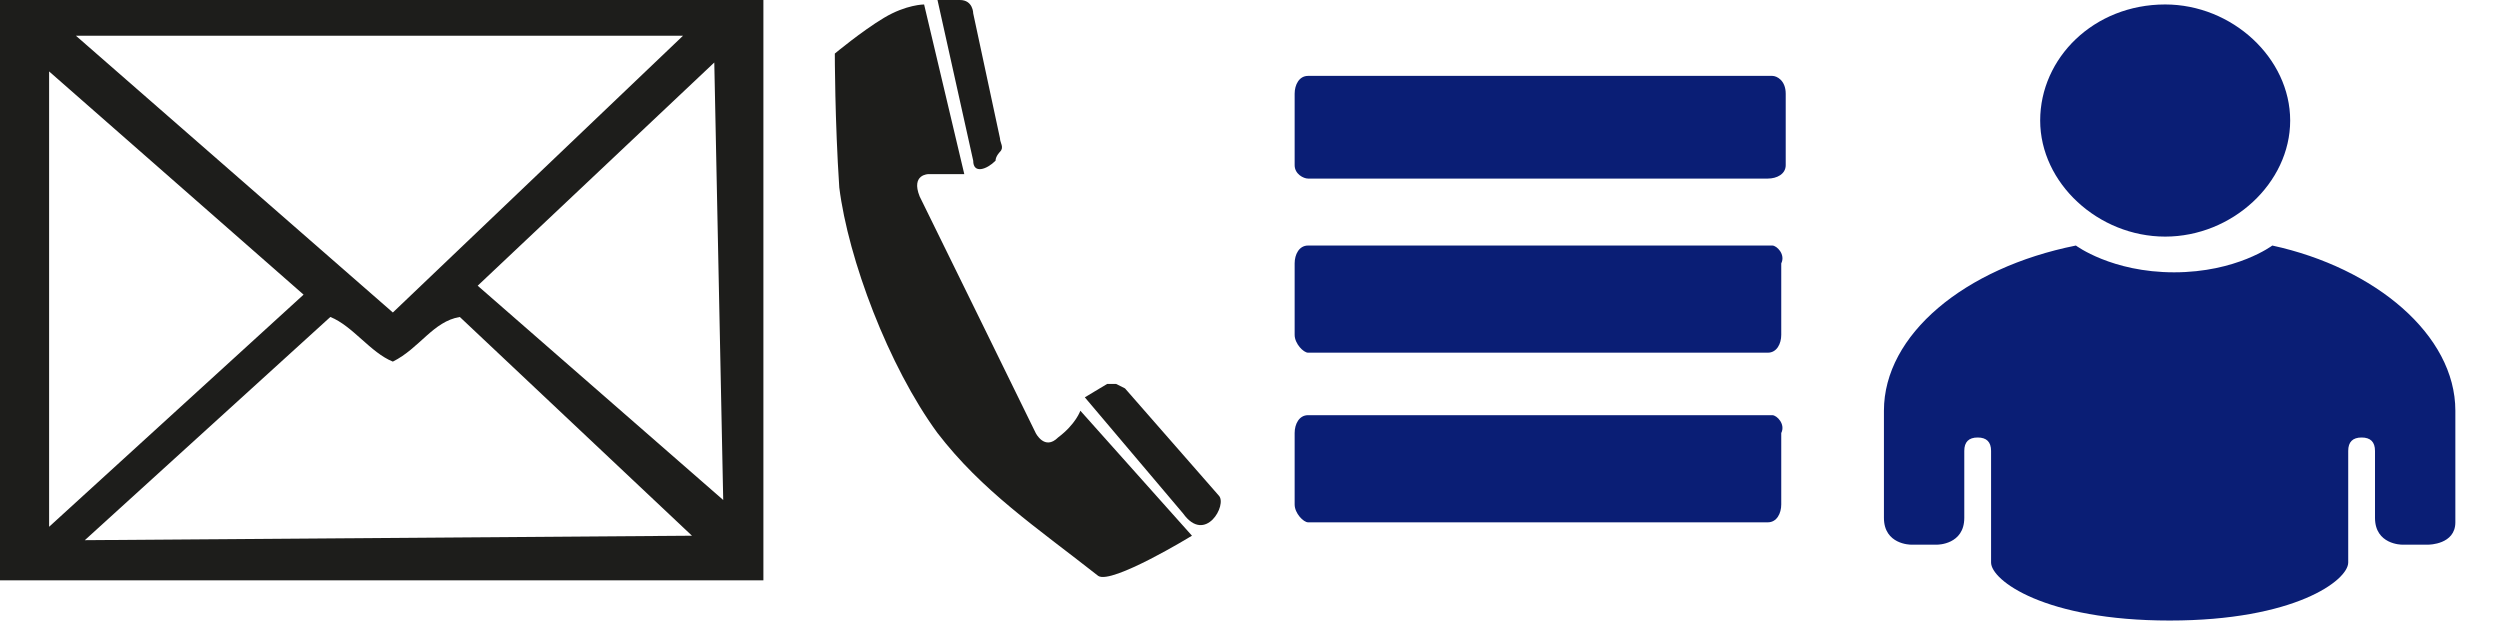
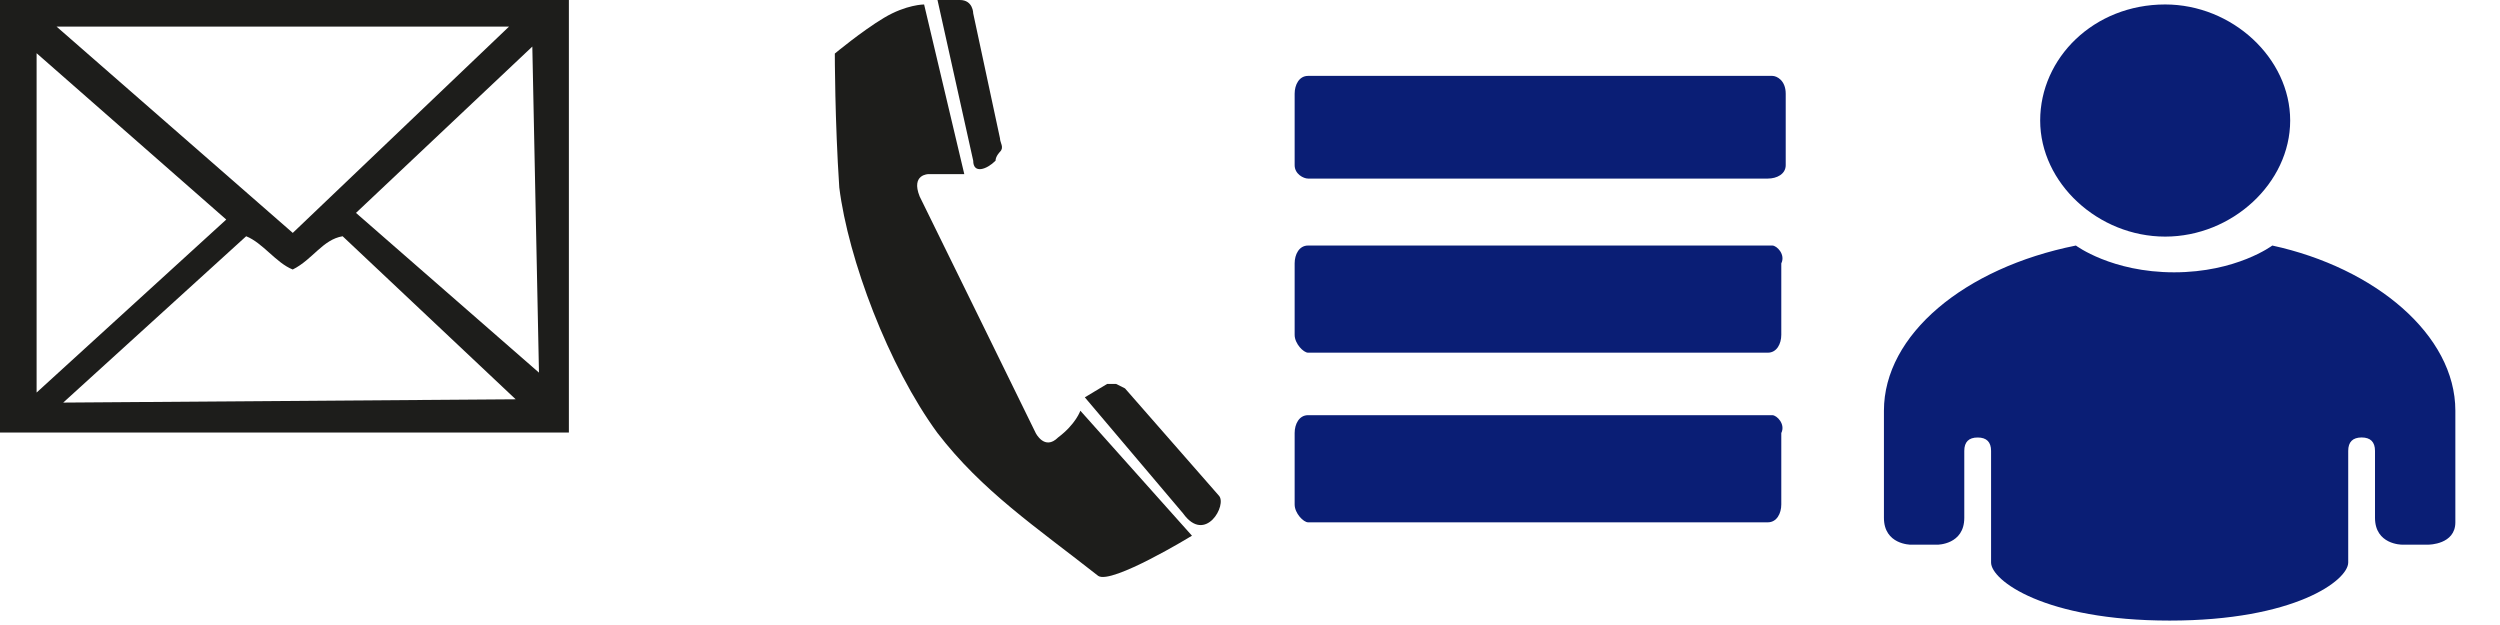
- <svg xmlns="http://www.w3.org/2000/svg" version="1.1" id="Laag_1" x="0px" y="0px" width="56px" height="14px" viewBox="0 0 56 14" style="enable-background:new 0 0 56 14;" xml:space="preserve">
-   <style type="text/css">
- 
- 	.st0{fill-rule:evenodd;clip-rule:evenodd;fill:#0A1E75;}
- 	.st1{fill-rule:evenodd;clip-rule:evenodd;fill:#1D1D1B;}
- 	.st2{fill:#0A1E75;}
- 
- </style>
-   <path class="st1" d="M0,0h17.1v13H0V0L0,0z M1.7,0.8L8.8,7l6.5-6.2H1.7L1.7,0.8z M1.1,1.6v10.2l5.7-5.2L1.1,1.6L1.1,1.6z M16,1.4  l-5.3,5l5.5,4.8L16,1.4L16,1.4z M1.9,12.1L15.5,12l-5.2-4.9C9.7,7.2,9.4,7.8,8.8,8.1C8.3,7.9,7.9,7.3,7.4,7.1L1.9,12.1z" />
-   <path class="st1" d="M24.3,8.9l0.5-0.3l0.2,0l0.2,0.1l2.1,2.4c0.2,0.2-0.3,1.1-0.8,0.4L24.3,8.9L24.3,8.9z M20.7,0.1  c0,0-0.4,0-0.9,0.3c-0.5,0.3-1.1,0.8-1.1,0.8s0,1.5,0.1,3c0.2,1.6,1.1,4,2.2,5.5c1,1.3,2.2,2.1,3.6,3.2c0.3,0.2,2.1-0.9,2.1-0.9  l-2.5-2.8c0,0-0.1,0.3-0.5,0.6c-0.3,0.3-0.5-0.1-0.5-0.1s-2.4-4.9-2.6-5.3c-0.2-0.5,0.2-0.5,0.2-0.5h0.8L20.7,0.1L20.7,0.1z M21,0  l0.5,0c0.3,0,0.3,0.3,0.3,0.3l0.6,2.8c0,0.1,0.1,0.2,0,0.3c0,0-0.1,0.1-0.1,0.2c-0.2,0.2-0.5,0.3-0.5,0L21,0z" />
+ <svg xmlns="http://www.w3.org/2000/svg" version="1.1" id="Laag_1" x="0px" y="0px" width="56px" height="14px" viewBox="0 0 56 14" enable-background="new 0 0 56 14" xml:space="preserve">
+   <path fill="#1D1D1B" d="M0,0h12.743v9.688H0V0L0,0z M1.267,0.596l5.291,4.621l4.844-4.621H1.267L1.267,0.596z M0.82,1.192v7.601  l4.248-3.875L0.82,1.192L0.82,1.192z M11.924,1.043l-3.95,3.726l4.099,3.578L11.924,1.043L11.924,1.043z M1.416,9.018l10.135-0.074  L7.675,5.292c-0.447,0.074-0.67,0.521-1.118,0.745c-0.373-0.148-0.67-0.597-1.043-0.745L1.416,9.018z" />
+   <path fill="#1D1D1B" d="M24.3,8.9L24.8,8.6H25L25.2,8.7l2.1,2.399c0.2,0.2-0.3,1.101-0.8,0.4L24.3,8.9L24.3,8.9z M20.7,0.1  c0,0-0.4,0-0.9,0.3c-0.5,0.3-1.1,0.8-1.1,0.8s0,1.5,0.1,3c0.2,1.6,1.1,4,2.2,5.5c1,1.3,2.2,2.1,3.6,3.2c0.3,0.199,2.1-0.9,2.1-0.9  l-2.5-2.8c0,0-0.1,0.3-0.5,0.6c-0.3,0.3-0.5-0.1-0.5-0.1s-2.4-4.9-2.6-5.3c-0.2-0.5,0.2-0.5,0.2-0.5h0.8L20.7,0.1L20.7,0.1z M21,0  h0.5c0.3,0,0.3,0.3,0.3,0.3l0.6,2.8c0,0.1,0.1,0.2,0,0.3c0,0-0.1,0.1-0.1,0.2c-0.2,0.2-0.5,0.3-0.5,0L21,0z" />
  <g>
    <g>
-       <path class="st0" d="M39.7,9.3H29.3c-0.2,0-0.3,0.2-0.3,0.4v1.6c0,0.2,0.2,0.4,0.3,0.4h10.3c0.2,0,0.3-0.2,0.3-0.4V9.7    C40,9.5,39.8,9.3,39.7,9.3z M39.7,5.5H29.3c-0.2,0-0.3,0.2-0.3,0.4v1.6c0,0.2,0.2,0.4,0.3,0.4h10.3c0.2,0,0.3-0.2,0.3-0.4V5.9    C40,5.7,39.8,5.5,39.7,5.5z M39.7,1.7H29.3c-0.2,0-0.3,0.2-0.3,0.4v1.6C29,3.9,29.2,4,29.3,4h10.3C39.8,4,40,3.9,40,3.7V2.1    C40,1.8,39.8,1.7,39.7,1.7z" />
+       <path fill="#0A1E75" d="M39.7,9.3H29.3c-0.2,0-0.3,0.2-0.3,0.4v1.6c0,0.2,0.2,0.4,0.3,0.4h10.3c0.2,0,0.301-0.2,0.301-0.4V9.7    C40,9.5,39.8,9.3,39.7,9.3z M39.7,5.5H29.3c-0.2,0-0.3,0.2-0.3,0.4v1.6c0,0.2,0.2,0.4,0.3,0.4h10.3c0.2,0,0.301-0.2,0.301-0.4V5.9    C40,5.7,39.8,5.5,39.7,5.5z M39.7,1.7H29.3c-0.2,0-0.3,0.2-0.3,0.4v1.6C29,3.9,29.2,4,29.3,4h10.3C39.8,4,40,3.9,40,3.7V2.1    C40,1.8,39.8,1.7,39.7,1.7z" />
    </g>
  </g>
-   <path class="st2" d="M54.4,12.2h-0.6c0,0-0.6,0-0.6-0.6v-1.5c0-0.2-0.1-0.3-0.3-0.3c-0.2,0-0.3,0.1-0.3,0.3l0,2.5  c0,0.4-1.2,1.3-4,1.3c-2.8,0-4-0.9-4-1.3l0-2.5c0-0.2-0.1-0.3-0.3-0.3c-0.2,0-0.3,0.1-0.3,0.3v1.5c0,0.6-0.6,0.6-0.6,0.6h-0.6  c0,0-0.6,0-0.6-0.6V9.2c0-1.7,1.8-3.2,4.3-3.7c0,0,0.8,0.6,2.2,0.6s2.2-0.6,2.2-0.6C53.2,6,55,7.5,55,9.2v2.5  C55,12.2,54.4,12.2,54.4,12.2z M48.5,5.3c-1.5,0-2.8-1.2-2.8-2.6c0-1.4,1.2-2.6,2.8-2.6c1.5,0,2.8,1.2,2.8,2.6  C51.3,4.1,50,5.3,48.5,5.3z" />
+   <path fill="#0A1E75" d="M54.4,12.2H53.8c0,0-0.6,0-0.6-0.601v-1.5c0-0.199-0.101-0.3-0.3-0.3C52.7,9.8,52.6,9.9,52.6,10.1v2.5  c0,0.4-1.199,1.301-4,1.301c-2.8,0-4-0.9-4-1.301v-2.5c0-0.199-0.1-0.3-0.3-0.3S44,9.9,44,10.1v1.5c0,0.601-0.6,0.601-0.6,0.601  H42.8c0,0-0.6,0-0.6-0.601V9.2c0-1.7,1.8-3.2,4.3-3.7c0,0,0.8,0.6,2.2,0.6c1.399,0,2.2-0.6,2.2-0.6C53.2,6,55,7.5,55,9.2v2.5  C55,12.2,54.4,12.2,54.4,12.2z M48.5,5.3c-1.5,0-2.8-1.2-2.8-2.6c0-1.4,1.2-2.6,2.8-2.6c1.5,0,2.8,1.2,2.8,2.6  C51.3,4.1,50,5.3,48.5,5.3z" />
</svg>
